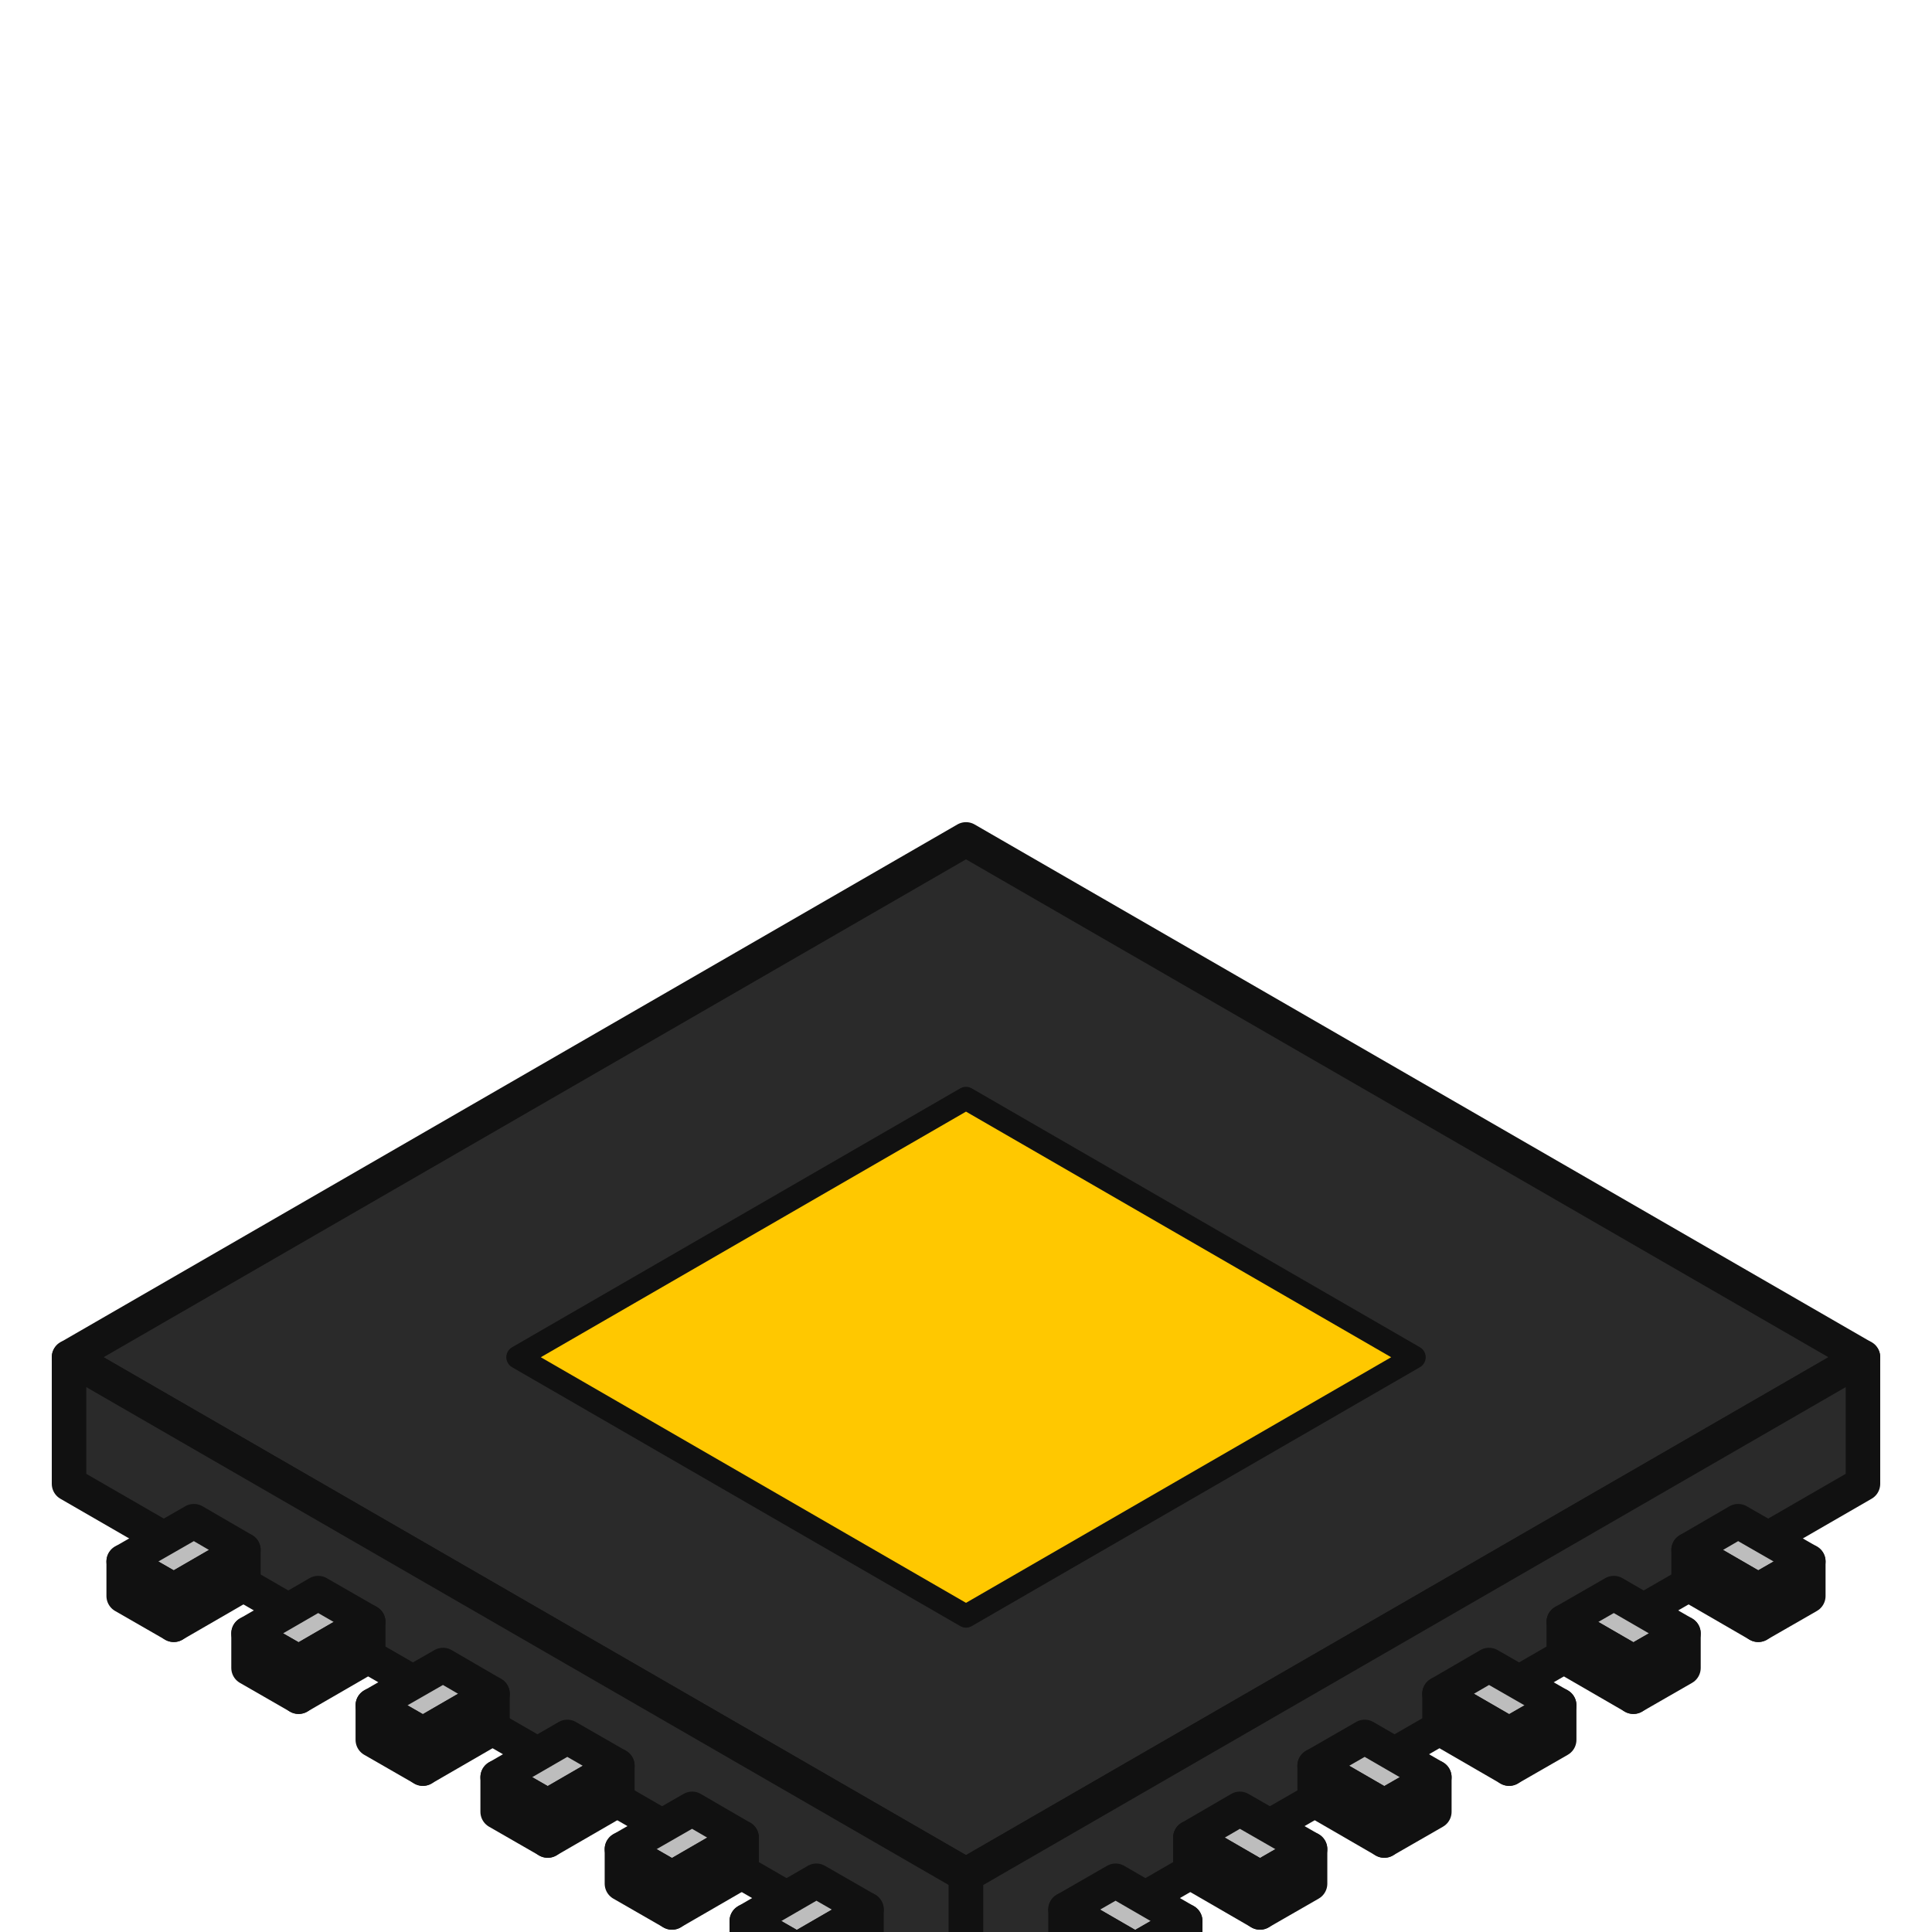
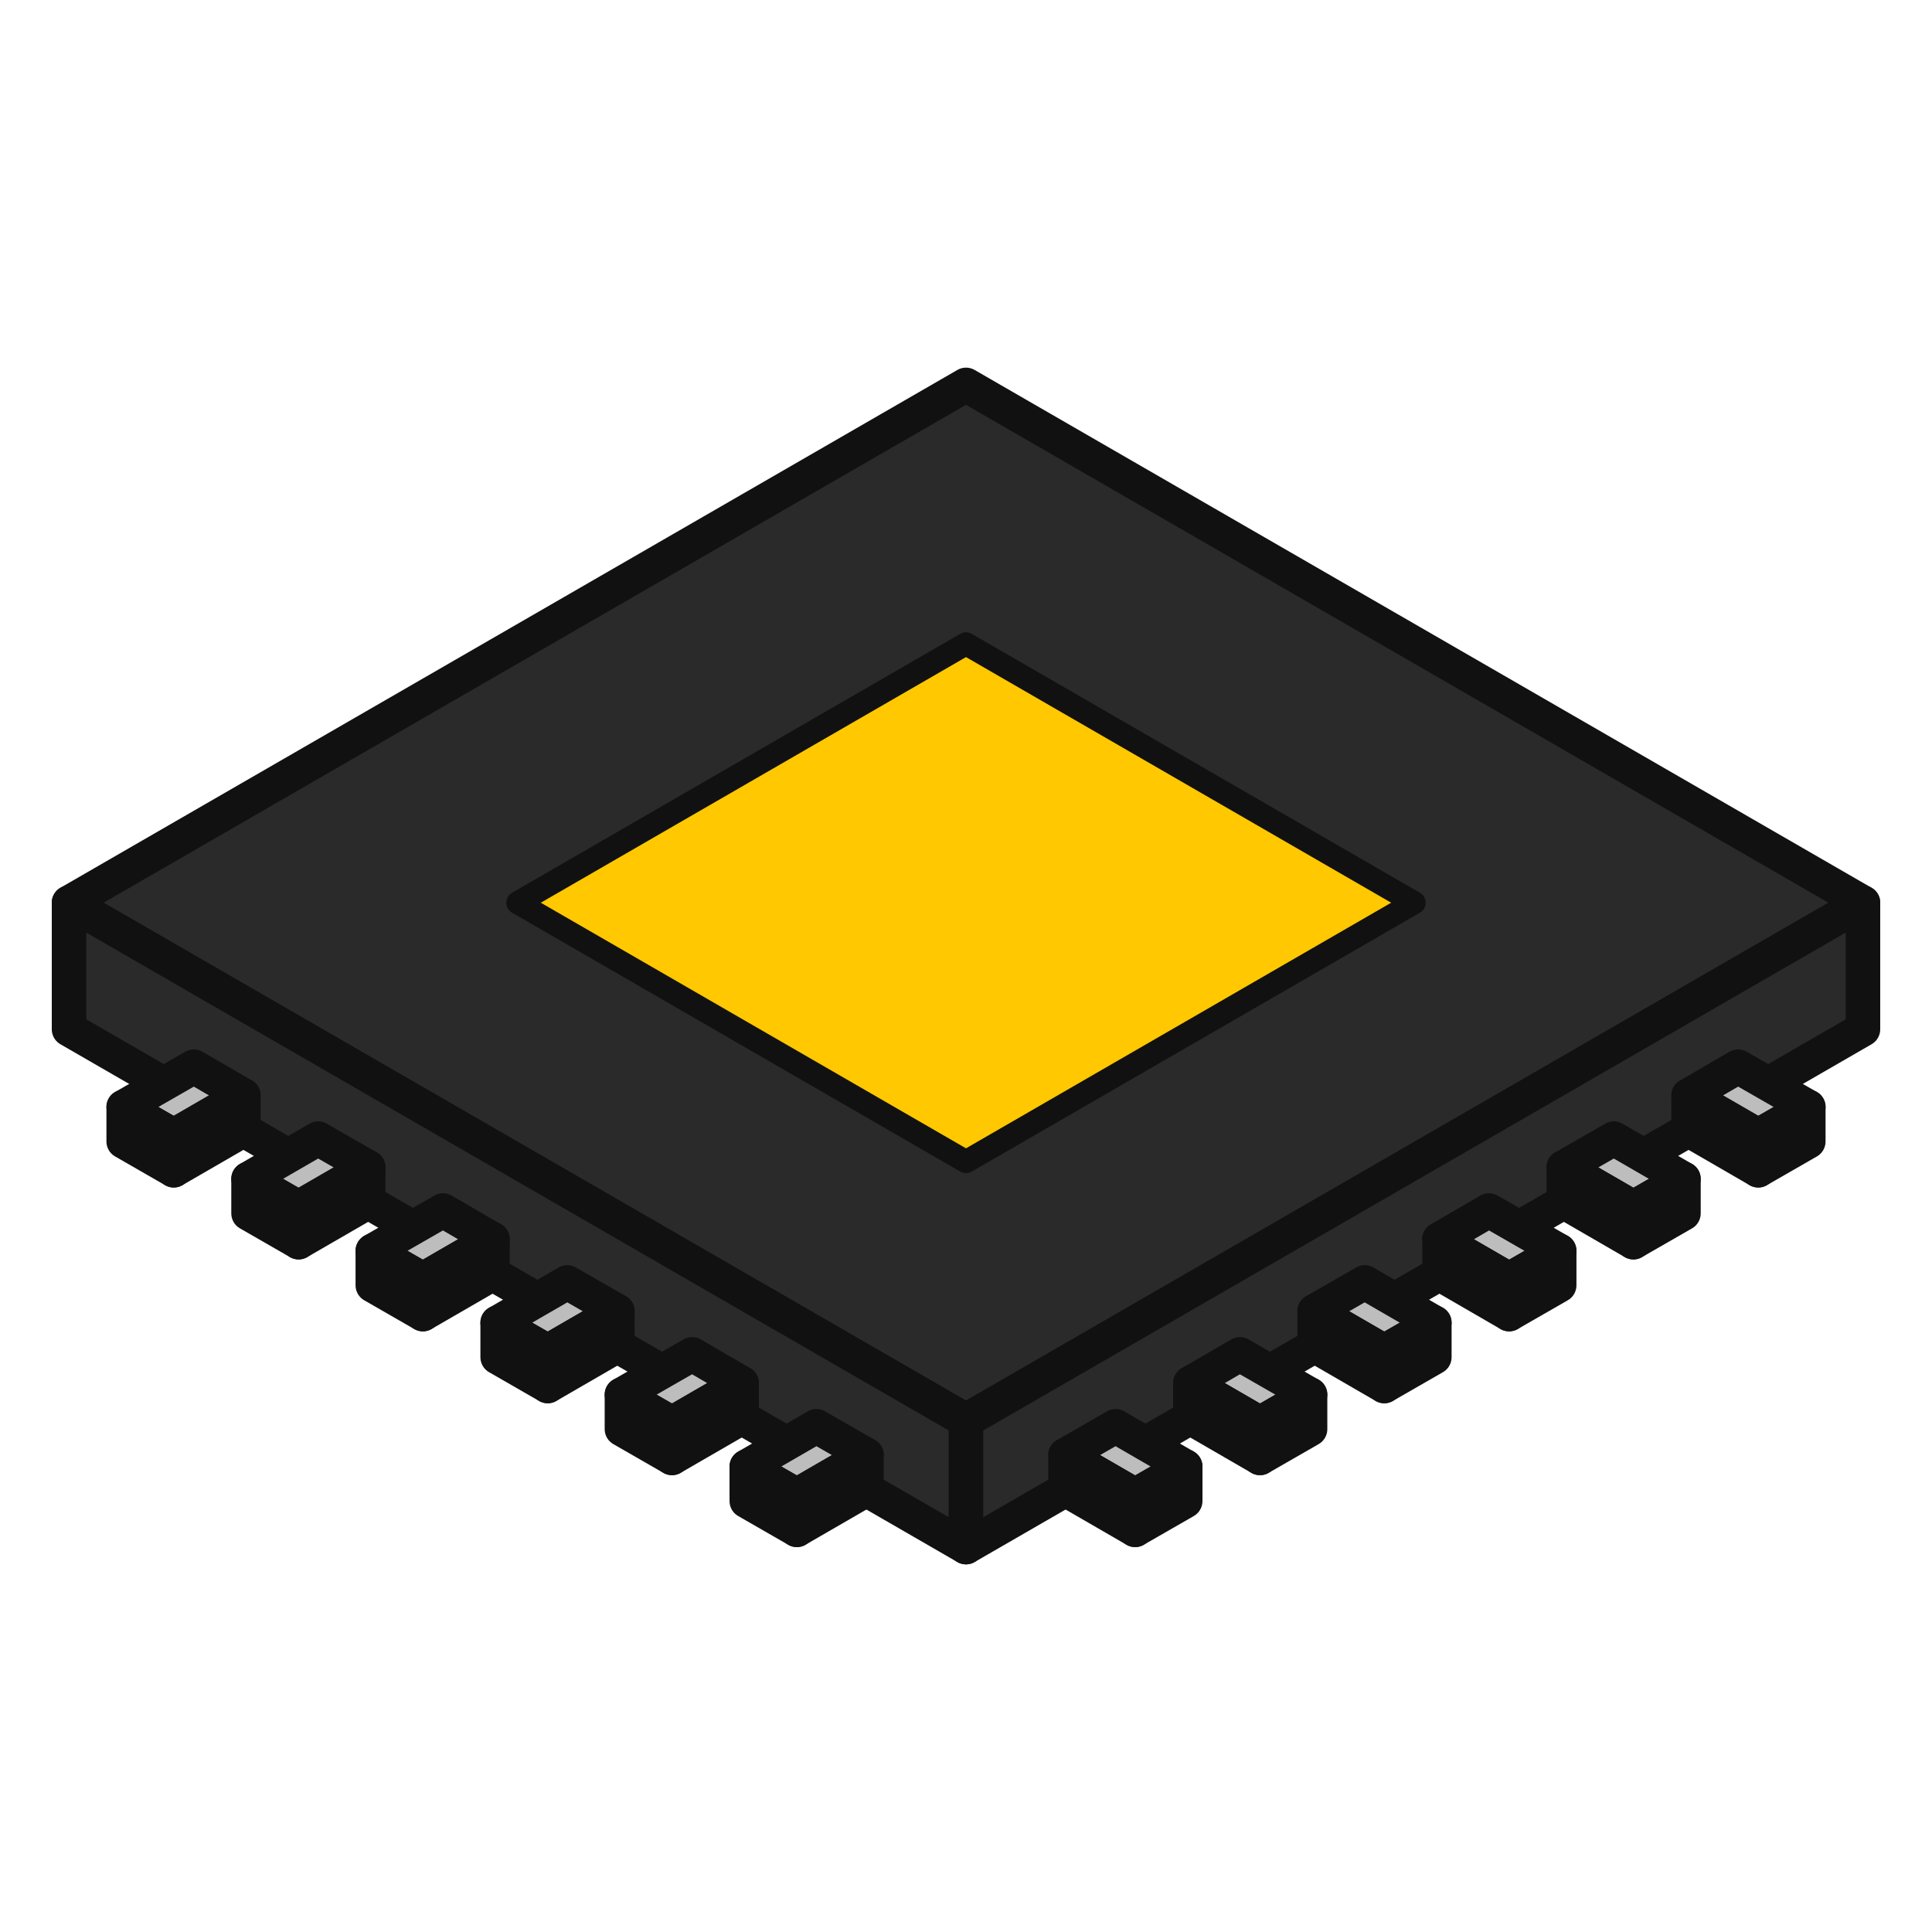
- <svg xmlns="http://www.w3.org/2000/svg" viewBox="-167.9 -167.9 335.8 335.8" width="400" height="400">
+ <svg xmlns="http://www.w3.org/2000/svg" viewBox="-167.9 -88.9 335.8 335.8" width="400" height="400">
  <polygon points="33.8,-0.5 42.4,4.5 30.3,11.5 21.7,6.5" fill="#BDBDBD" stroke="#111111" stroke-width="6" stroke-linejoin="round" />
  <polygon points="21.7,12.5 30.3,17.5 30.3,11.5 21.7,6.5" fill="#BDBDBD" stroke="#111111" stroke-width="6" stroke-linejoin="round" />
  <polygon points="42.4,10.5 30.3,17.5 30.3,11.5 42.4,4.5" fill="#6E6E6E" stroke="#111111" stroke-width="6" stroke-linejoin="round" />
  <polygon points="-33.8,-0.5 -21.7,6.5 -30.3,11.5 -42.4,4.5" fill="#BDBDBD" stroke="#111111" stroke-width="6" stroke-linejoin="round" />
  <polygon points="-42.4,10.5 -30.3,17.5 -30.3,11.5 -42.4,4.5" fill="#BDBDBD" stroke="#111111" stroke-width="6" stroke-linejoin="round" />
  <polygon points="-21.7,12.5 -30.3,17.5 -30.3,11.5 -21.7,6.5" fill="#6E6E6E" stroke="#111111" stroke-width="6" stroke-linejoin="round" />
  <polygon points="55.4,12.0 64.1,17.0 52.0,24.0 43.3,19.0" fill="#BDBDBD" stroke="#111111" stroke-width="6" stroke-linejoin="round" />
  <polygon points="43.3,25.0 52.0,30.0 52.0,24.0 43.3,19.0" fill="#BDBDBD" stroke="#111111" stroke-width="6" stroke-linejoin="round" />
  <polygon points="64.1,23.0 52.0,30.0 52.0,24.0 64.1,17.0" fill="#6E6E6E" stroke="#111111" stroke-width="6" stroke-linejoin="round" />
  <polygon points="-55.4,12.0 -43.3,19.0 -52.0,24.0 -64.1,17.0" fill="#BDBDBD" stroke="#111111" stroke-width="6" stroke-linejoin="round" />
  <polygon points="-64.1,23.0 -52.0,30.0 -52.0,24.0 -64.1,17.0" fill="#BDBDBD" stroke="#111111" stroke-width="6" stroke-linejoin="round" />
  <polygon points="-43.3,25.0 -52.0,30.0 -52.0,24.0 -43.3,19.0" fill="#6E6E6E" stroke="#111111" stroke-width="6" stroke-linejoin="round" />
  <polygon points="77.1,24.5 85.7,29.5 73.6,36.5 65.0,31.5" fill="#BDBDBD" stroke="#111111" stroke-width="6" stroke-linejoin="round" />
  <polygon points="65.0,37.5 73.6,42.5 73.6,36.5 65.0,31.5" fill="#BDBDBD" stroke="#111111" stroke-width="6" stroke-linejoin="round" />
  <polygon points="85.7,35.5 73.6,42.5 73.6,36.5 85.7,29.5" fill="#6E6E6E" stroke="#111111" stroke-width="6" stroke-linejoin="round" />
  <polygon points="-77.1,24.5 -65.0,31.5 -73.6,36.5 -85.7,29.5" fill="#BDBDBD" stroke="#111111" stroke-width="6" stroke-linejoin="round" />
  <polygon points="-85.7,35.5 -73.6,42.5 -73.6,36.5 -85.7,29.5" fill="#BDBDBD" stroke="#111111" stroke-width="6" stroke-linejoin="round" />
  <polygon points="-65.0,37.5 -73.6,42.5 -73.6,36.5 -65.0,31.5" fill="#6E6E6E" stroke="#111111" stroke-width="6" stroke-linejoin="round" />
  <polygon points="98.7,37.0 107.4,42.0 95.3,49.0 86.6,44.0" fill="#BDBDBD" stroke="#111111" stroke-width="6" stroke-linejoin="round" />
  <polygon points="86.6,50.0 95.3,55.0 95.3,49.0 86.6,44.0" fill="#BDBDBD" stroke="#111111" stroke-width="6" stroke-linejoin="round" />
  <polygon points="107.4,48.0 95.3,55.0 95.3,49.0 107.4,42.0" fill="#6E6E6E" stroke="#111111" stroke-width="6" stroke-linejoin="round" />
  <polygon points="-98.7,37.0 -86.6,44.0 -95.3,49.0 -107.4,42.0" fill="#BDBDBD" stroke="#111111" stroke-width="6" stroke-linejoin="round" />
  <polygon points="-107.4,48.0 -95.3,55.0 -95.3,49.0 -107.4,42.0" fill="#BDBDBD" stroke="#111111" stroke-width="6" stroke-linejoin="round" />
  <polygon points="-86.6,50.0 -95.3,55.0 -95.3,49.0 -86.6,44.0" fill="#6E6E6E" stroke="#111111" stroke-width="6" stroke-linejoin="round" />
  <polygon points="120.4,49.5 129.0,54.5 116.9,61.5 108.3,56.5" fill="#BDBDBD" stroke="#111111" stroke-width="6" stroke-linejoin="round" />
  <polygon points="108.3,62.5 116.9,67.5 116.9,61.5 108.3,56.5" fill="#BDBDBD" stroke="#111111" stroke-width="6" stroke-linejoin="round" />
  <polygon points="129.0,60.5 116.9,67.5 116.9,61.5 129.0,54.5" fill="#6E6E6E" stroke="#111111" stroke-width="6" stroke-linejoin="round" />
  <polygon points="-120.4,49.5 -108.3,56.5 -116.9,61.5 -129.0,54.5" fill="#BDBDBD" stroke="#111111" stroke-width="6" stroke-linejoin="round" />
  <polygon points="-129.0,60.5 -116.9,67.5 -116.9,61.5 -129.0,54.5" fill="#BDBDBD" stroke="#111111" stroke-width="6" stroke-linejoin="round" />
  <polygon points="-108.3,62.5 -116.9,67.5 -116.9,61.5 -108.3,56.5" fill="#6E6E6E" stroke="#111111" stroke-width="6" stroke-linejoin="round" />
  <polygon points="142.0,62.0 150.7,67.0 138.6,74.0 129.9,69.0" fill="#BDBDBD" stroke="#111111" stroke-width="6" stroke-linejoin="round" />
  <polygon points="129.9,75.0 138.6,80.0 138.6,74.0 129.9,69.0" fill="#BDBDBD" stroke="#111111" stroke-width="6" stroke-linejoin="round" />
  <polygon points="150.7,73.0 138.6,80.0 138.6,74.0 150.7,67.0" fill="#6E6E6E" stroke="#111111" stroke-width="6" stroke-linejoin="round" />
  <polygon points="-142.0,62.0 -129.9,69.0 -138.6,74.0 -150.7,67.0" fill="#BDBDBD" stroke="#111111" stroke-width="6" stroke-linejoin="round" />
  <polygon points="-150.7,73.0 -138.6,80.0 -138.6,74.0 -150.7,67.0" fill="#BDBDBD" stroke="#111111" stroke-width="6" stroke-linejoin="round" />
  <polygon points="-129.9,75.0 -138.6,80.0 -138.6,74.0 -129.9,69.0" fill="#6E6E6E" stroke="#111111" stroke-width="6" stroke-linejoin="round" />
  <polygon points="0.0,-22.0 155.9,68.0 0.0,158.0 -155.9,68.0" fill="#2A2A2A" stroke="#111111" stroke-width="6" stroke-linejoin="round" />
  <polygon points="-155.9,90.0 0.0,180.0 0.0,158.0 -155.9,68.0" fill="#2A2A2A" stroke="#111111" stroke-width="6" stroke-linejoin="round" />
  <polygon points="155.9,90.0 0.0,180.0 0.0,158.0 155.9,68.0" fill="#2A2A2A" stroke="#111111" stroke-width="6" stroke-linejoin="round" />
  <polygon points="-134.2,96.5 -125.6,101.5 -137.7,108.5 -146.4,103.5" fill="#BDBDBD" stroke="#111111" stroke-width="6" stroke-linejoin="round" />
  <polygon points="-146.4,109.5 -137.7,114.5 -137.7,108.5 -146.4,103.5" fill="#BDBDBD" stroke="#111111" stroke-width="6" stroke-linejoin="round" />
  <polygon points="-125.6,107.5 -137.7,114.5 -137.7,108.5 -125.6,101.5" fill="#6E6E6E" stroke="#111111" stroke-width="6" stroke-linejoin="round" />
  <polygon points="134.2,96.5 146.4,103.5 137.7,108.5 125.6,101.5" fill="#BDBDBD" stroke="#111111" stroke-width="6" stroke-linejoin="round" />
  <polygon points="125.6,107.5 137.7,114.5 137.7,108.5 125.6,101.5" fill="#BDBDBD" stroke="#111111" stroke-width="6" stroke-linejoin="round" />
  <polygon points="146.4,109.5 137.7,114.5 137.7,108.5 146.4,103.5" fill="#6E6E6E" stroke="#111111" stroke-width="6" stroke-linejoin="round" />
  <polygon points="-112.6,109.0 -103.9,114.0 -116.0,121.0 -124.7,116.0" fill="#BDBDBD" stroke="#111111" stroke-width="6" stroke-linejoin="round" />
  <polygon points="-124.7,122.0 -116.0,127.0 -116.0,121.0 -124.7,116.0" fill="#BDBDBD" stroke="#111111" stroke-width="6" stroke-linejoin="round" />
  <polygon points="-103.9,120.0 -116.0,127.0 -116.0,121.0 -103.9,114.0" fill="#6E6E6E" stroke="#111111" stroke-width="6" stroke-linejoin="round" />
  <polygon points="112.6,109.0 124.7,116.0 116.0,121.0 103.9,114.0" fill="#BDBDBD" stroke="#111111" stroke-width="6" stroke-linejoin="round" />
  <polygon points="103.9,120.0 116.0,127.0 116.0,121.0 103.9,114.0" fill="#BDBDBD" stroke="#111111" stroke-width="6" stroke-linejoin="round" />
  <polygon points="124.7,122.0 116.0,127.0 116.0,121.0 124.7,116.0" fill="#6E6E6E" stroke="#111111" stroke-width="6" stroke-linejoin="round" />
  <polygon points="-90.9,121.5 -82.3,126.5 -94.4,133.5 -103.1,128.5" fill="#BDBDBD" stroke="#111111" stroke-width="6" stroke-linejoin="round" />
  <polygon points="-103.1,134.5 -94.4,139.5 -94.4,133.5 -103.1,128.5" fill="#BDBDBD" stroke="#111111" stroke-width="6" stroke-linejoin="round" />
  <polygon points="-82.3,132.5 -94.4,139.5 -94.4,133.5 -82.3,126.5" fill="#6E6E6E" stroke="#111111" stroke-width="6" stroke-linejoin="round" />
  <polygon points="90.9,121.5 103.1,128.5 94.4,133.5 82.3,126.5" fill="#BDBDBD" stroke="#111111" stroke-width="6" stroke-linejoin="round" />
  <polygon points="82.3,132.5 94.4,139.5 94.4,133.5 82.3,126.5" fill="#BDBDBD" stroke="#111111" stroke-width="6" stroke-linejoin="round" />
  <polygon points="103.1,134.5 94.4,139.5 94.4,133.5 103.1,128.5" fill="#6E6E6E" stroke="#111111" stroke-width="6" stroke-linejoin="round" />
  <polygon points="-69.3,134.0 -60.6,139.0 -72.7,146.0 -81.4,141.0" fill="#BDBDBD" stroke="#111111" stroke-width="6" stroke-linejoin="round" />
  <polygon points="-81.4,147.0 -72.7,152.0 -72.7,146.0 -81.4,141.0" fill="#BDBDBD" stroke="#111111" stroke-width="6" stroke-linejoin="round" />
  <polygon points="-60.6,145.0 -72.7,152.0 -72.7,146.0 -60.6,139.0" fill="#6E6E6E" stroke="#111111" stroke-width="6" stroke-linejoin="round" />
  <polygon points="69.3,134.0 81.4,141.0 72.7,146.0 60.6,139.0" fill="#BDBDBD" stroke="#111111" stroke-width="6" stroke-linejoin="round" />
  <polygon points="60.6,145.0 72.7,152.0 72.7,146.0 60.6,139.0" fill="#BDBDBD" stroke="#111111" stroke-width="6" stroke-linejoin="round" />
  <polygon points="81.4,147.0 72.7,152.0 72.7,146.0 81.4,141.0" fill="#6E6E6E" stroke="#111111" stroke-width="6" stroke-linejoin="round" />
  <polygon points="-47.6,146.5 -39.0,151.5 -51.1,158.5 -59.8,153.5" fill="#BDBDBD" stroke="#111111" stroke-width="6" stroke-linejoin="round" />
  <polygon points="-59.8,159.5 -51.1,164.5 -51.1,158.5 -59.8,153.5" fill="#BDBDBD" stroke="#111111" stroke-width="6" stroke-linejoin="round" />
  <polygon points="-39.0,157.5 -51.1,164.5 -51.1,158.5 -39.0,151.5" fill="#6E6E6E" stroke="#111111" stroke-width="6" stroke-linejoin="round" />
  <polygon points="47.6,146.5 59.8,153.5 51.1,158.5 39.0,151.5" fill="#BDBDBD" stroke="#111111" stroke-width="6" stroke-linejoin="round" />
  <polygon points="39.0,157.5 51.1,164.5 51.1,158.5 39.0,151.5" fill="#BDBDBD" stroke="#111111" stroke-width="6" stroke-linejoin="round" />
  <polygon points="59.8,159.5 51.1,164.5 51.1,158.5 59.8,153.5" fill="#6E6E6E" stroke="#111111" stroke-width="6" stroke-linejoin="round" />
  <polygon points="-26.0,159.0 -17.3,164.0 -29.4,171.0 -38.1,166.0" fill="#BDBDBD" stroke="#111111" stroke-width="6" stroke-linejoin="round" />
  <polygon points="-38.1,172.0 -29.4,177.0 -29.4,171.0 -38.1,166.0" fill="#BDBDBD" stroke="#111111" stroke-width="6" stroke-linejoin="round" />
  <polygon points="-17.3,170.0 -29.4,177.0 -29.4,171.0 -17.3,164.0" fill="#6E6E6E" stroke="#111111" stroke-width="6" stroke-linejoin="round" />
  <polygon points="26.0,159.0 38.1,166.0 29.4,171.0 17.3,164.0" fill="#BDBDBD" stroke="#111111" stroke-width="6" stroke-linejoin="round" />
  <polygon points="17.3,170.0 29.4,177.0 29.4,171.0 17.3,164.0" fill="#BDBDBD" stroke="#111111" stroke-width="6" stroke-linejoin="round" />
  <polygon points="38.1,172.0 29.4,177.0 29.4,171.0 38.1,166.0" fill="#6E6E6E" stroke="#111111" stroke-width="6" stroke-linejoin="round" />
  <polygon points="0.0,23.0 77.9,68.0 0.0,113.0 -77.9,68.0" fill="#FFC800" stroke="#111111" stroke-width="4" stroke-linejoin="round" />
</svg>
